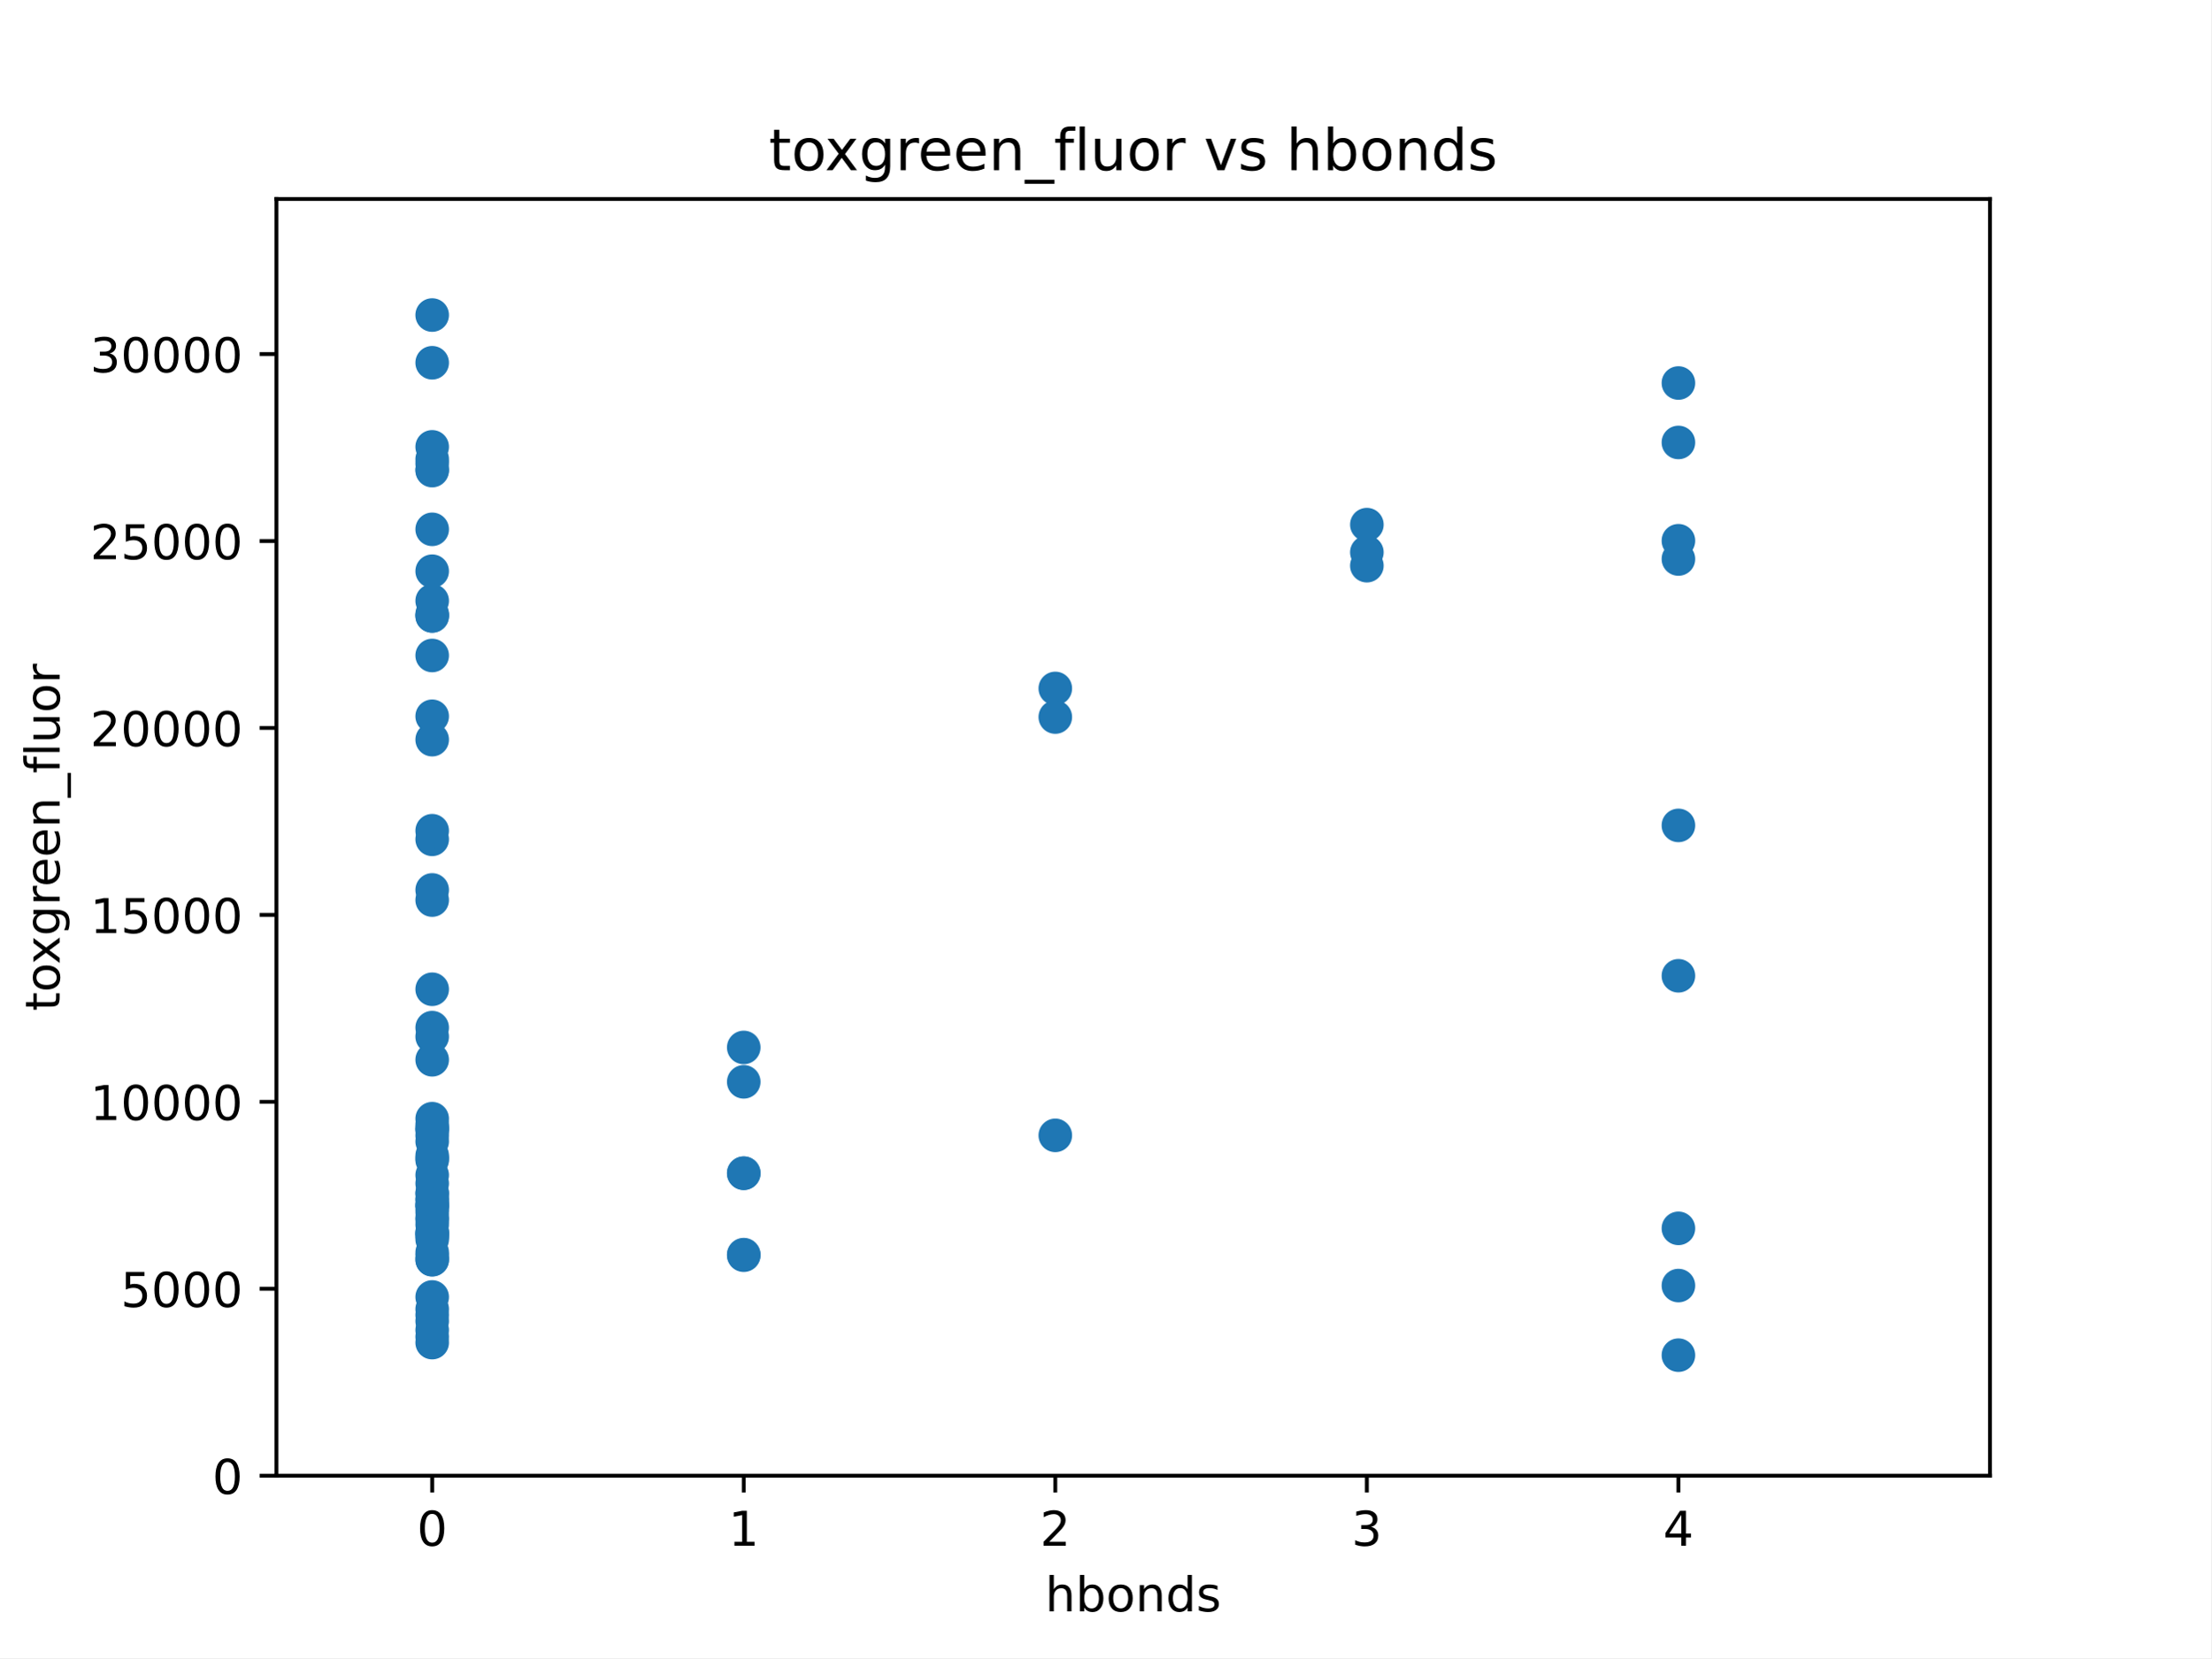
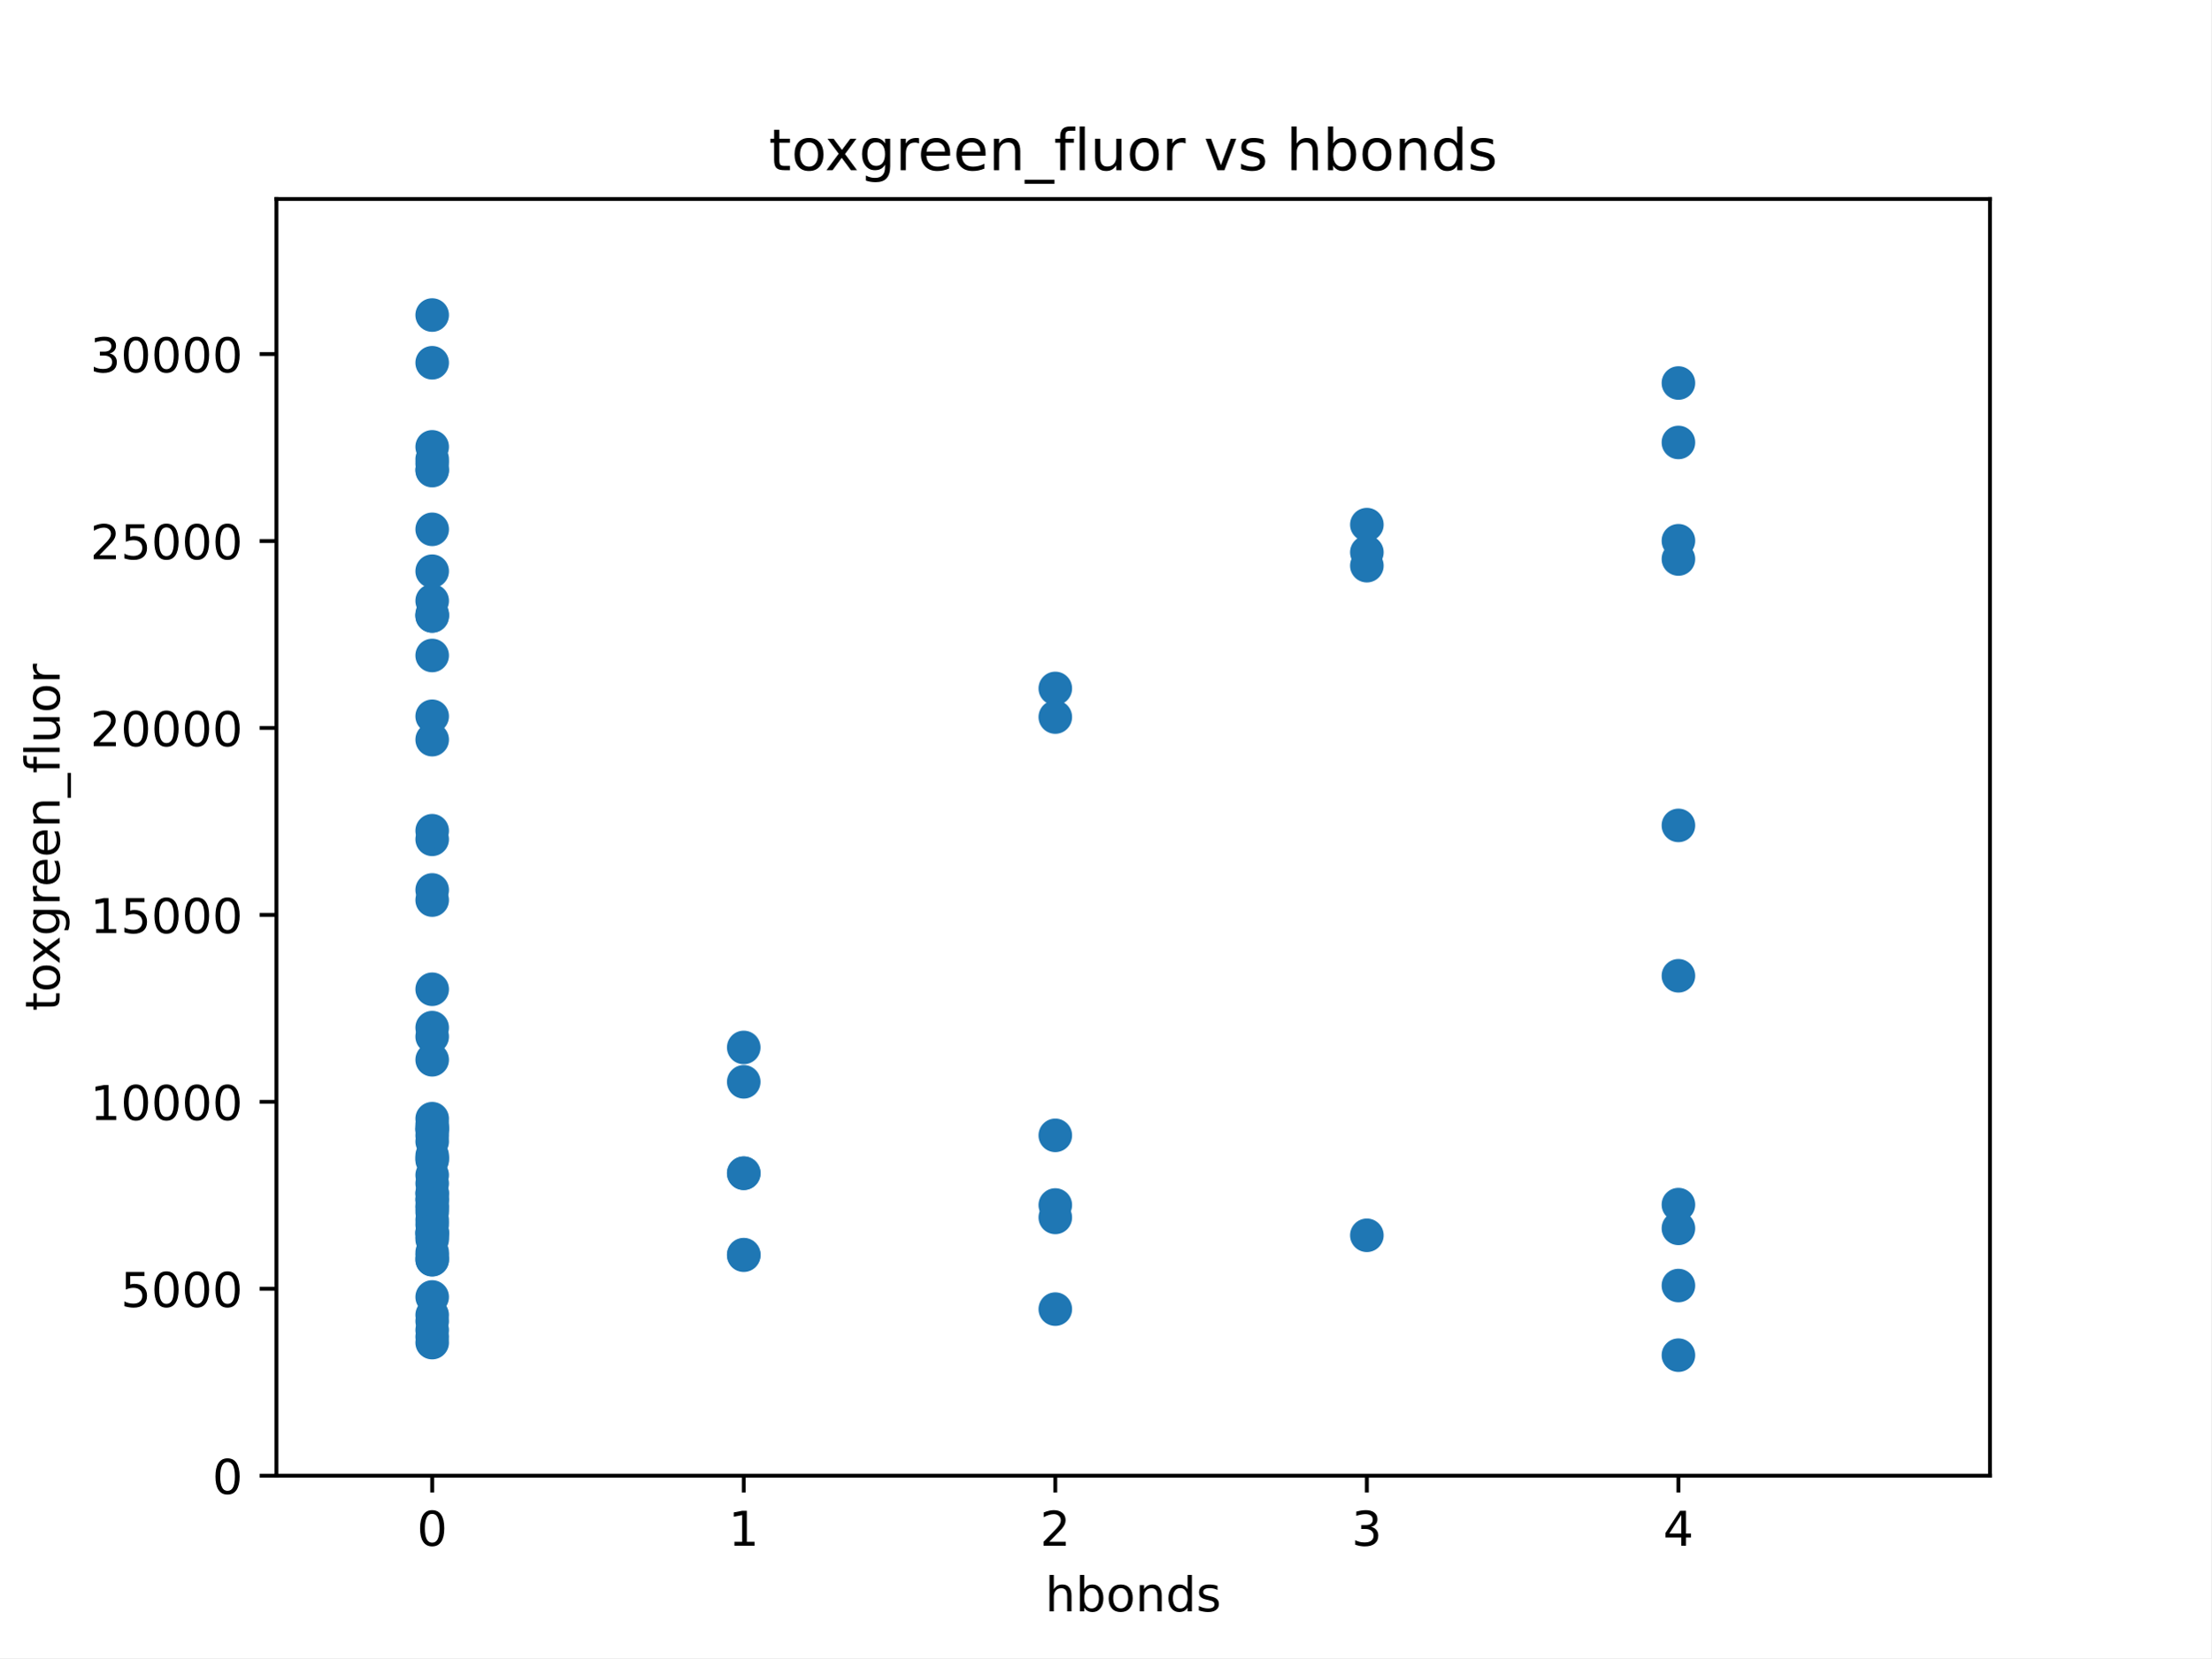
<svg xmlns="http://www.w3.org/2000/svg" xmlns:xlink="http://www.w3.org/1999/xlink" width="460.8pt" height="345.6pt" viewBox="0 0 460.8 345.6" version="1.1">
  <defs>
    <style type="text/css">*{stroke-linejoin: round; stroke-linecap: butt}</style>
  </defs>
  <g id="figure_1">
    <g id="patch_1">
      <path d="M 0 345.6  L 460.8 345.6  L 460.8 0  L 0 0  z " style="fill: #ffffff" />
    </g>
    <g id="axes_1">
      <g id="patch_2">
        <path d="M 57.6 307.584  L 414.72 307.584  L 414.72 41.472  L 57.6 41.472  z " style="fill: #ffffff" />
      </g>
      <g id="PathCollection_1">
        <defs>
-           <path id="me40e29cd20" d="M 0 3  C 0.796 3 1.559 2.684 2.121 2.121  C 2.684 1.559 3 0.796 3 0  C 3 -0.796 2.684 -1.559 2.121 -2.121  C 1.559 -2.684 0.796 -3 0 -3  C -0.796 -3 -1.559 -2.684 -2.121 -2.121  C -2.684 -1.559 -3 -0.796 -3 0  C -3 0.796 -2.684 1.559 -2.121 2.121  C -1.559 2.684 -0.796 3 0 3  z " style="stroke: #1f77b4" />
+           <path id="m68a4aa992a" d="M 0 3  C 0.796 3 1.559 2.684 2.121 2.121  C 2.684 1.559 3 0.796 3 0  C 3 -0.796 2.684 -1.559 2.121 -2.121  C 1.559 -2.684 0.796 -3 0 -3  C -0.796 -3 -1.559 -2.684 -2.121 -2.121  C -2.684 -1.559 -3 -0.796 -3 0  C -3 0.796 -2.684 1.559 -2.121 2.121  C -1.559 2.684 -0.796 3 0 3  z " style="stroke: #1f77b4" />
        </defs>
-         <g clip-path="url(#p87b3d4bf33)">
-           <use xlink:href="#me40e29cd20" x="90.065" y="75.608" style="fill: #1f77b4; stroke: #1f77b4" />
-           <use xlink:href="#me40e29cd20" x="90.065" y="98.082" style="fill: #1f77b4; stroke: #1f77b4" />
-           <use xlink:href="#me40e29cd20" x="90.065" y="93.135" style="fill: #1f77b4; stroke: #1f77b4" />
-           <use xlink:href="#me40e29cd20" x="90.065" y="125.226" style="fill: #1f77b4; stroke: #1f77b4" />
-           <use xlink:href="#me40e29cd20" x="90.065" y="110.325" style="fill: #1f77b4; stroke: #1f77b4" />
-           <use xlink:href="#me40e29cd20" x="90.065" y="97.848" style="fill: #1f77b4; stroke: #1f77b4" />
-           <use xlink:href="#me40e29cd20" x="349.789" y="79.83" style="fill: #1f77b4; stroke: #1f77b4" />
-           <use xlink:href="#me40e29cd20" x="90.065" y="154.165" style="fill: #1f77b4; stroke: #1f77b4" />
-           <use xlink:href="#me40e29cd20" x="90.065" y="128.39" style="fill: #1f77b4; stroke: #1f77b4" />
-           <use xlink:href="#me40e29cd20" x="90.065" y="174.942" style="fill: #1f77b4; stroke: #1f77b4" />
-           <use xlink:href="#me40e29cd20" x="90.065" y="96.624" style="fill: #1f77b4; stroke: #1f77b4" />
-           <use xlink:href="#me40e29cd20" x="284.858" y="109.346" style="fill: #1f77b4; stroke: #1f77b4" />
-           <use xlink:href="#me40e29cd20" x="90.065" y="95.702" style="fill: #1f77b4; stroke: #1f77b4" />
-           <use xlink:href="#me40e29cd20" x="90.065" y="241.806" style="fill: #1f77b4; stroke: #1f77b4" />
-           <use xlink:href="#me40e29cd20" x="90.065" y="248.814" style="fill: #1f77b4; stroke: #1f77b4" />
-           <use xlink:href="#me40e29cd20" x="219.927" y="143.491" style="fill: #1f77b4; stroke: #1f77b4" />
-           <use xlink:href="#me40e29cd20" x="90.065" y="128.359" style="fill: #1f77b4; stroke: #1f77b4" />
-           <use xlink:href="#me40e29cd20" x="90.065" y="240.845" style="fill: #1f77b4; stroke: #1f77b4" />
-           <use xlink:href="#me40e29cd20" x="349.789" y="92.218" style="fill: #1f77b4; stroke: #1f77b4" />
-           <use xlink:href="#me40e29cd20" x="349.789" y="112.706" style="fill: #1f77b4; stroke: #1f77b4" />
-           <use xlink:href="#me40e29cd20" x="349.789" y="116.515" style="fill: #1f77b4; stroke: #1f77b4" />
-           <use xlink:href="#me40e29cd20" x="90.065" y="119.054" style="fill: #1f77b4; stroke: #1f77b4" />
-           <use xlink:href="#me40e29cd20" x="90.065" y="65.664" style="fill: #1f77b4; stroke: #1f77b4" />
-           <use xlink:href="#me40e29cd20" x="90.065" y="274.089" style="fill: #1f77b4; stroke: #1f77b4" />
-           <use xlink:href="#me40e29cd20" x="90.065" y="256.78" style="fill: #1f77b4; stroke: #1f77b4" />
-           <use xlink:href="#me40e29cd20" x="219.927" y="149.452" style="fill: #1f77b4; stroke: #1f77b4" />
-           <use xlink:href="#me40e29cd20" x="90.065" y="251.236" style="fill: #1f77b4; stroke: #1f77b4" />
-           <use xlink:href="#me40e29cd20" x="154.996" y="244.514" style="fill: #1f77b4; stroke: #1f77b4" />
-           <use xlink:href="#me40e29cd20" x="154.996" y="261.509" style="fill: #1f77b4; stroke: #1f77b4" />
-           <use xlink:href="#me40e29cd20" x="284.858" y="115.116" style="fill: #1f77b4; stroke: #1f77b4" />
-           <use xlink:href="#me40e29cd20" x="90.065" y="256.907" style="fill: #1f77b4; stroke: #1f77b4" />
-           <use xlink:href="#me40e29cd20" x="90.065" y="233.174" style="fill: #1f77b4; stroke: #1f77b4" />
-           <use xlink:href="#me40e29cd20" x="154.996" y="225.488" style="fill: #1f77b4; stroke: #1f77b4" />
-           <use xlink:href="#me40e29cd20" x="90.065" y="252.642" style="fill: #1f77b4; stroke: #1f77b4" />
-           <use xlink:href="#me40e29cd20" x="349.789" y="256.026" style="fill: #1f77b4; stroke: #1f77b4" />
-           <use xlink:href="#me40e29cd20" x="90.065" y="275.358" style="fill: #1f77b4; stroke: #1f77b4" />
-           <use xlink:href="#me40e29cd20" x="284.858" y="117.905" style="fill: #1f77b4; stroke: #1f77b4" />
-           <use xlink:href="#me40e29cd20" x="349.789" y="172.039" style="fill: #1f77b4; stroke: #1f77b4" />
-           <use xlink:href="#me40e29cd20" x="90.065" y="272.865" style="fill: #1f77b4; stroke: #1f77b4" />
-           <use xlink:href="#me40e29cd20" x="90.065" y="136.622" style="fill: #1f77b4; stroke: #1f77b4" />
-           <use xlink:href="#me40e29cd20" x="90.065" y="220.89" style="fill: #1f77b4; stroke: #1f77b4" />
-           <use xlink:href="#me40e29cd20" x="90.065" y="248.636" style="fill: #1f77b4; stroke: #1f77b4" />
-           <use xlink:href="#me40e29cd20" x="90.065" y="246.67" style="fill: #1f77b4; stroke: #1f77b4" />
-           <use xlink:href="#me40e29cd20" x="90.065" y="214.193" style="fill: #1f77b4; stroke: #1f77b4" />
-           <use xlink:href="#me40e29cd20" x="90.065" y="235.338" style="fill: #1f77b4; stroke: #1f77b4" />
-           <use xlink:href="#me40e29cd20" x="90.065" y="253.749" style="fill: #1f77b4; stroke: #1f77b4" />
-           <use xlink:href="#me40e29cd20" x="349.789" y="282.463" style="fill: #1f77b4; stroke: #1f77b4" />
-           <use xlink:href="#me40e29cd20" x="90.065" y="257.136" style="fill: #1f77b4; stroke: #1f77b4" />
-           <use xlink:href="#me40e29cd20" x="90.065" y="262.577" style="fill: #1f77b4; stroke: #1f77b4" />
-           <use xlink:href="#me40e29cd20" x="90.065" y="241.42" style="fill: #1f77b4; stroke: #1f77b4" />
-           <use xlink:href="#me40e29cd20" x="90.065" y="262.528" style="fill: #1f77b4; stroke: #1f77b4" />
-           <use xlink:href="#me40e29cd20" x="90.065" y="187.603" style="fill: #1f77b4; stroke: #1f77b4" />
-           <use xlink:href="#me40e29cd20" x="349.789" y="267.954" style="fill: #1f77b4; stroke: #1f77b4" />
-           <use xlink:href="#me40e29cd20" x="219.927" y="236.645" style="fill: #1f77b4; stroke: #1f77b4" />
-           <use xlink:href="#me40e29cd20" x="90.065" y="251.819" style="fill: #1f77b4; stroke: #1f77b4" />
-           <use xlink:href="#me40e29cd20" x="90.065" y="261.776" style="fill: #1f77b4; stroke: #1f77b4" />
-           <use xlink:href="#me40e29cd20" x="90.065" y="234.354" style="fill: #1f77b4; stroke: #1f77b4" />
-           <use xlink:href="#me40e29cd20" x="90.065" y="254.269" style="fill: #1f77b4; stroke: #1f77b4" />
-           <use xlink:href="#me40e29cd20" x="90.065" y="185.491" style="fill: #1f77b4; stroke: #1f77b4" />
-           <use xlink:href="#me40e29cd20" x="90.065" y="261.041" style="fill: #1f77b4; stroke: #1f77b4" />
-           <use xlink:href="#me40e29cd20" x="90.065" y="236.679" style="fill: #1f77b4; stroke: #1f77b4" />
-           <use xlink:href="#me40e29cd20" x="90.065" y="244.929" style="fill: #1f77b4; stroke: #1f77b4" />
-           <use xlink:href="#me40e29cd20" x="90.065" y="216.067" style="fill: #1f77b4; stroke: #1f77b4" />
-           <use xlink:href="#me40e29cd20" x="90.065" y="278.631" style="fill: #1f77b4; stroke: #1f77b4" />
-           <use xlink:href="#me40e29cd20" x="90.065" y="206.191" style="fill: #1f77b4; stroke: #1f77b4" />
-           <use xlink:href="#me40e29cd20" x="90.065" y="258.327" style="fill: #1f77b4; stroke: #1f77b4" />
-           <use xlink:href="#me40e29cd20" x="154.996" y="261.626" style="fill: #1f77b4; stroke: #1f77b4" />
-           <use xlink:href="#me40e29cd20" x="90.065" y="255.244" style="fill: #1f77b4; stroke: #1f77b4" />
-           <use xlink:href="#me40e29cd20" x="154.996" y="244.556" style="fill: #1f77b4; stroke: #1f77b4" />
-           <use xlink:href="#me40e29cd20" x="90.065" y="251.164" style="fill: #1f77b4; stroke: #1f77b4" />
-           <use xlink:href="#me40e29cd20" x="90.065" y="279.843" style="fill: #1f77b4; stroke: #1f77b4" />
-           <use xlink:href="#me40e29cd20" x="90.065" y="235.034" style="fill: #1f77b4; stroke: #1f77b4" />
-           <use xlink:href="#me40e29cd20" x="154.996" y="218.322" style="fill: #1f77b4; stroke: #1f77b4" />
-           <use xlink:href="#me40e29cd20" x="349.789" y="203.383" style="fill: #1f77b4; stroke: #1f77b4" />
-           <use xlink:href="#me40e29cd20" x="90.065" y="235.622" style="fill: #1f77b4; stroke: #1f77b4" />
-           <use xlink:href="#me40e29cd20" x="90.065" y="127.966" style="fill: #1f77b4; stroke: #1f77b4" />
-           <use xlink:href="#me40e29cd20" x="90.065" y="257.689" style="fill: #1f77b4; stroke: #1f77b4" />
-           <use xlink:href="#me40e29cd20" x="90.065" y="173.15" style="fill: #1f77b4; stroke: #1f77b4" />
-           <use xlink:href="#me40e29cd20" x="90.065" y="257.475" style="fill: #1f77b4; stroke: #1f77b4" />
-           <use xlink:href="#me40e29cd20" x="90.065" y="237.917" style="fill: #1f77b4; stroke: #1f77b4" />
-           <use xlink:href="#me40e29cd20" x="90.065" y="249.861" style="fill: #1f77b4; stroke: #1f77b4" />
-           <use xlink:href="#me40e29cd20" x="90.065" y="251.083" style="fill: #1f77b4; stroke: #1f77b4" />
-           <use xlink:href="#me40e29cd20" x="90.065" y="270.331" style="fill: #1f77b4; stroke: #1f77b4" />
-           <use xlink:href="#me40e29cd20" x="90.065" y="250.173" style="fill: #1f77b4; stroke: #1f77b4" />
-           <use xlink:href="#me40e29cd20" x="90.065" y="277.235" style="fill: #1f77b4; stroke: #1f77b4" />
-           <use xlink:href="#me40e29cd20" x="90.065" y="149.294" style="fill: #1f77b4; stroke: #1f77b4" />
+         <g clip-path="url(#p07e02b7cfb)">
+           <use xlink:href="#m68a4aa992a" x="90.065" y="75.608" style="fill: #1f77b4; stroke: #1f77b4" />
+           <use xlink:href="#m68a4aa992a" x="90.065" y="110.325" style="fill: #1f77b4; stroke: #1f77b4" />
+           <use xlink:href="#m68a4aa992a" x="90.065" y="98.082" style="fill: #1f77b4; stroke: #1f77b4" />
+           <use xlink:href="#m68a4aa992a" x="90.065" y="93.135" style="fill: #1f77b4; stroke: #1f77b4" />
+           <use xlink:href="#m68a4aa992a" x="90.065" y="125.226" style="fill: #1f77b4; stroke: #1f77b4" />
+           <use xlink:href="#m68a4aa992a" x="90.065" y="97.848" style="fill: #1f77b4; stroke: #1f77b4" />
+           <use xlink:href="#m68a4aa992a" x="349.789" y="79.83" style="fill: #1f77b4; stroke: #1f77b4" />
+           <use xlink:href="#m68a4aa992a" x="90.065" y="154.165" style="fill: #1f77b4; stroke: #1f77b4" />
+           <use xlink:href="#m68a4aa992a" x="219.927" y="143.491" style="fill: #1f77b4; stroke: #1f77b4" />
+           <use xlink:href="#m68a4aa992a" x="90.065" y="128.39" style="fill: #1f77b4; stroke: #1f77b4" />
+           <use xlink:href="#m68a4aa992a" x="90.065" y="174.942" style="fill: #1f77b4; stroke: #1f77b4" />
+           <use xlink:href="#m68a4aa992a" x="90.065" y="96.624" style="fill: #1f77b4; stroke: #1f77b4" />
+           <use xlink:href="#m68a4aa992a" x="349.789" y="92.218" style="fill: #1f77b4; stroke: #1f77b4" />
+           <use xlink:href="#m68a4aa992a" x="284.858" y="109.346" style="fill: #1f77b4; stroke: #1f77b4" />
+           <use xlink:href="#m68a4aa992a" x="349.789" y="112.706" style="fill: #1f77b4; stroke: #1f77b4" />
+           <use xlink:href="#m68a4aa992a" x="90.065" y="95.702" style="fill: #1f77b4; stroke: #1f77b4" />
+           <use xlink:href="#m68a4aa992a" x="90.065" y="241.806" style="fill: #1f77b4; stroke: #1f77b4" />
+           <use xlink:href="#m68a4aa992a" x="90.065" y="248.814" style="fill: #1f77b4; stroke: #1f77b4" />
+           <use xlink:href="#m68a4aa992a" x="90.065" y="128.359" style="fill: #1f77b4; stroke: #1f77b4" />
+           <use xlink:href="#m68a4aa992a" x="90.065" y="240.845" style="fill: #1f77b4; stroke: #1f77b4" />
+           <use xlink:href="#m68a4aa992a" x="90.065" y="119.054" style="fill: #1f77b4; stroke: #1f77b4" />
+           <use xlink:href="#m68a4aa992a" x="90.065" y="65.664" style="fill: #1f77b4; stroke: #1f77b4" />
+           <use xlink:href="#m68a4aa992a" x="90.065" y="274.089" style="fill: #1f77b4; stroke: #1f77b4" />
+           <use xlink:href="#m68a4aa992a" x="90.065" y="256.78" style="fill: #1f77b4; stroke: #1f77b4" />
+           <use xlink:href="#m68a4aa992a" x="219.927" y="149.452" style="fill: #1f77b4; stroke: #1f77b4" />
+           <use xlink:href="#m68a4aa992a" x="90.065" y="251.236" style="fill: #1f77b4; stroke: #1f77b4" />
+           <use xlink:href="#m68a4aa992a" x="154.996" y="261.509" style="fill: #1f77b4; stroke: #1f77b4" />
+           <use xlink:href="#m68a4aa992a" x="219.927" y="253.749" style="fill: #1f77b4; stroke: #1f77b4" />
+           <use xlink:href="#m68a4aa992a" x="349.789" y="116.515" style="fill: #1f77b4; stroke: #1f77b4" />
+           <use xlink:href="#m68a4aa992a" x="154.996" y="244.514" style="fill: #1f77b4; stroke: #1f77b4" />
+           <use xlink:href="#m68a4aa992a" x="219.927" y="272.865" style="fill: #1f77b4; stroke: #1f77b4" />
+           <use xlink:href="#m68a4aa992a" x="90.065" y="256.907" style="fill: #1f77b4; stroke: #1f77b4" />
+           <use xlink:href="#m68a4aa992a" x="90.065" y="233.174" style="fill: #1f77b4; stroke: #1f77b4" />
+           <use xlink:href="#m68a4aa992a" x="154.996" y="225.488" style="fill: #1f77b4; stroke: #1f77b4" />
+           <use xlink:href="#m68a4aa992a" x="90.065" y="252.642" style="fill: #1f77b4; stroke: #1f77b4" />
+           <use xlink:href="#m68a4aa992a" x="349.789" y="267.954" style="fill: #1f77b4; stroke: #1f77b4" />
+           <use xlink:href="#m68a4aa992a" x="349.789" y="256.026" style="fill: #1f77b4; stroke: #1f77b4" />
+           <use xlink:href="#m68a4aa992a" x="90.065" y="275.358" style="fill: #1f77b4; stroke: #1f77b4" />
+           <use xlink:href="#m68a4aa992a" x="90.065" y="136.622" style="fill: #1f77b4; stroke: #1f77b4" />
+           <use xlink:href="#m68a4aa992a" x="349.789" y="172.039" style="fill: #1f77b4; stroke: #1f77b4" />
+           <use xlink:href="#m68a4aa992a" x="90.065" y="246.67" style="fill: #1f77b4; stroke: #1f77b4" />
+           <use xlink:href="#m68a4aa992a" x="284.858" y="115.116" style="fill: #1f77b4; stroke: #1f77b4" />
+           <use xlink:href="#m68a4aa992a" x="90.065" y="235.338" style="fill: #1f77b4; stroke: #1f77b4" />
+           <use xlink:href="#m68a4aa992a" x="90.065" y="257.136" style="fill: #1f77b4; stroke: #1f77b4" />
+           <use xlink:href="#m68a4aa992a" x="349.789" y="203.383" style="fill: #1f77b4; stroke: #1f77b4" />
+           <use xlink:href="#m68a4aa992a" x="90.065" y="262.577" style="fill: #1f77b4; stroke: #1f77b4" />
+           <use xlink:href="#m68a4aa992a" x="349.789" y="282.463" style="fill: #1f77b4; stroke: #1f77b4" />
+           <use xlink:href="#m68a4aa992a" x="90.065" y="241.42" style="fill: #1f77b4; stroke: #1f77b4" />
+           <use xlink:href="#m68a4aa992a" x="90.065" y="262.528" style="fill: #1f77b4; stroke: #1f77b4" />
+           <use xlink:href="#m68a4aa992a" x="284.858" y="117.905" style="fill: #1f77b4; stroke: #1f77b4" />
+           <use xlink:href="#m68a4aa992a" x="90.065" y="220.89" style="fill: #1f77b4; stroke: #1f77b4" />
+           <use xlink:href="#m68a4aa992a" x="90.065" y="187.603" style="fill: #1f77b4; stroke: #1f77b4" />
+           <use xlink:href="#m68a4aa992a" x="90.065" y="261.776" style="fill: #1f77b4; stroke: #1f77b4" />
+           <use xlink:href="#m68a4aa992a" x="219.927" y="236.645" style="fill: #1f77b4; stroke: #1f77b4" />
+           <use xlink:href="#m68a4aa992a" x="90.065" y="248.636" style="fill: #1f77b4; stroke: #1f77b4" />
+           <use xlink:href="#m68a4aa992a" x="90.065" y="234.354" style="fill: #1f77b4; stroke: #1f77b4" />
+           <use xlink:href="#m68a4aa992a" x="90.065" y="254.269" style="fill: #1f77b4; stroke: #1f77b4" />
+           <use xlink:href="#m68a4aa992a" x="90.065" y="185.491" style="fill: #1f77b4; stroke: #1f77b4" />
+           <use xlink:href="#m68a4aa992a" x="90.065" y="261.041" style="fill: #1f77b4; stroke: #1f77b4" />
+           <use xlink:href="#m68a4aa992a" x="90.065" y="251.819" style="fill: #1f77b4; stroke: #1f77b4" />
+           <use xlink:href="#m68a4aa992a" x="90.065" y="236.679" style="fill: #1f77b4; stroke: #1f77b4" />
+           <use xlink:href="#m68a4aa992a" x="90.065" y="214.193" style="fill: #1f77b4; stroke: #1f77b4" />
+           <use xlink:href="#m68a4aa992a" x="90.065" y="244.929" style="fill: #1f77b4; stroke: #1f77b4" />
+           <use xlink:href="#m68a4aa992a" x="90.065" y="216.067" style="fill: #1f77b4; stroke: #1f77b4" />
+           <use xlink:href="#m68a4aa992a" x="90.065" y="278.631" style="fill: #1f77b4; stroke: #1f77b4" />
+           <use xlink:href="#m68a4aa992a" x="90.065" y="206.191" style="fill: #1f77b4; stroke: #1f77b4" />
+           <use xlink:href="#m68a4aa992a" x="154.996" y="261.626" style="fill: #1f77b4; stroke: #1f77b4" />
+           <use xlink:href="#m68a4aa992a" x="90.065" y="255.244" style="fill: #1f77b4; stroke: #1f77b4" />
+           <use xlink:href="#m68a4aa992a" x="154.996" y="244.556" style="fill: #1f77b4; stroke: #1f77b4" />
+           <use xlink:href="#m68a4aa992a" x="219.927" y="251.164" style="fill: #1f77b4; stroke: #1f77b4" />
+           <use xlink:href="#m68a4aa992a" x="90.065" y="235.034" style="fill: #1f77b4; stroke: #1f77b4" />
+           <use xlink:href="#m68a4aa992a" x="90.065" y="279.843" style="fill: #1f77b4; stroke: #1f77b4" />
+           <use xlink:href="#m68a4aa992a" x="90.065" y="258.327" style="fill: #1f77b4; stroke: #1f77b4" />
+           <use xlink:href="#m68a4aa992a" x="154.996" y="218.322" style="fill: #1f77b4; stroke: #1f77b4" />
+           <use xlink:href="#m68a4aa992a" x="90.065" y="127.966" style="fill: #1f77b4; stroke: #1f77b4" />
+           <use xlink:href="#m68a4aa992a" x="90.065" y="257.689" style="fill: #1f77b4; stroke: #1f77b4" />
+           <use xlink:href="#m68a4aa992a" x="90.065" y="235.622" style="fill: #1f77b4; stroke: #1f77b4" />
+           <use xlink:href="#m68a4aa992a" x="90.065" y="173.15" style="fill: #1f77b4; stroke: #1f77b4" />
+           <use xlink:href="#m68a4aa992a" x="284.858" y="257.475" style="fill: #1f77b4; stroke: #1f77b4" />
+           <use xlink:href="#m68a4aa992a" x="90.065" y="237.917" style="fill: #1f77b4; stroke: #1f77b4" />
+           <use xlink:href="#m68a4aa992a" x="90.065" y="249.861" style="fill: #1f77b4; stroke: #1f77b4" />
+           <use xlink:href="#m68a4aa992a" x="90.065" y="270.331" style="fill: #1f77b4; stroke: #1f77b4" />
+           <use xlink:href="#m68a4aa992a" x="349.789" y="251.083" style="fill: #1f77b4; stroke: #1f77b4" />
+           <use xlink:href="#m68a4aa992a" x="90.065" y="250.173" style="fill: #1f77b4; stroke: #1f77b4" />
+           <use xlink:href="#m68a4aa992a" x="90.065" y="277.235" style="fill: #1f77b4; stroke: #1f77b4" />
+           <use xlink:href="#m68a4aa992a" x="90.065" y="149.294" style="fill: #1f77b4; stroke: #1f77b4" />
        </g>
      </g>
      <g id="matplotlib.axis_1">
        <g id="xtick_1">
          <g id="line2d_1">
            <defs>
-               <path id="m486a2a1fe2" d="M 0 0  L 0 3.5  " style="stroke: #000000; stroke-width: 0.8" />
+               <path id="m88a4d02260" d="M 0 0  L 0 3.5  " style="stroke: #000000; stroke-width: 0.8" />
            </defs>
            <g>
-               <use xlink:href="#m486a2a1fe2" x="90.065" y="307.584" style="stroke: #000000; stroke-width: 0.8" />
+               <use xlink:href="#m88a4d02260" x="90.065" y="307.584" style="stroke: #000000; stroke-width: 0.8" />
            </g>
          </g>
          <g id="text_1">
            <g transform="translate(86.8842 322.1824) scale(0.1 -0.1)">
              <defs>
                <path id="DejaVuSans-30" d="M 2034 4250  Q 1547 4250 1301 3770  Q 1056 3291 1056 2328  Q 1056 1369 1301 889  Q 1547 409 2034 409  Q 2525 409 2770 889  Q 3016 1369 3016 2328  Q 3016 3291 2770 3770  Q 2525 4250 2034 4250  z M 2034 4750  Q 2819 4750 3233 4129  Q 3647 3509 3647 2328  Q 3647 1150 3233 529  Q 2819 -91 2034 -91  Q 1250 -91 836 529  Q 422 1150 422 2328  Q 422 3509 836 4129  Q 1250 4750 2034 4750  z " transform="scale(0.015625)" />
              </defs>
              <use xlink:href="#DejaVuSans-30" />
            </g>
          </g>
        </g>
        <g id="xtick_2">
          <g id="line2d_2">
            <g>
-               <use xlink:href="#m486a2a1fe2" x="154.996" y="307.584" style="stroke: #000000; stroke-width: 0.8" />
+               <use xlink:href="#m88a4d02260" x="154.996" y="307.584" style="stroke: #000000; stroke-width: 0.8" />
            </g>
          </g>
          <g id="text_2">
            <g transform="translate(151.8151 322.1824) scale(0.1 -0.1)">
              <defs>
                <path id="DejaVuSans-31" d="M 794 531  L 1825 531  L 1825 4091  L 703 3866  L 703 4441  L 1819 4666  L 2450 4666  L 2450 531  L 3481 531  L 3481 0  L 794 0  L 794 531  z " transform="scale(0.015625)" />
              </defs>
              <use xlink:href="#DejaVuSans-31" />
            </g>
          </g>
        </g>
        <g id="xtick_3">
          <g id="line2d_3">
            <g>
-               <use xlink:href="#m486a2a1fe2" x="219.927" y="307.584" style="stroke: #000000; stroke-width: 0.8" />
+               <use xlink:href="#m88a4d02260" x="219.927" y="307.584" style="stroke: #000000; stroke-width: 0.8" />
            </g>
          </g>
          <g id="text_3">
            <g transform="translate(216.746 322.1824) scale(0.1 -0.1)">
              <defs>
                <path id="DejaVuSans-32" d="M 1228 531  L 3431 531  L 3431 0  L 469 0  L 469 531  Q 828 903 1448 1529  Q 2069 2156 2228 2338  Q 2531 2678 2651 2914  Q 2772 3150 2772 3378  Q 2772 3750 2511 3984  Q 2250 4219 1831 4219  Q 1534 4219 1204 4116  Q 875 4013 500 3803  L 500 4441  Q 881 4594 1212 4672  Q 1544 4750 1819 4750  Q 2544 4750 2975 4387  Q 3406 4025 3406 3419  Q 3406 3131 3298 2873  Q 3191 2616 2906 2266  Q 2828 2175 2409 1742  Q 1991 1309 1228 531  z " transform="scale(0.015625)" />
              </defs>
              <use xlink:href="#DejaVuSans-32" />
            </g>
          </g>
        </g>
        <g id="xtick_4">
          <g id="line2d_4">
            <g>
-               <use xlink:href="#m486a2a1fe2" x="284.858" y="307.584" style="stroke: #000000; stroke-width: 0.8" />
+               <use xlink:href="#m88a4d02260" x="284.858" y="307.584" style="stroke: #000000; stroke-width: 0.8" />
            </g>
          </g>
          <g id="text_4">
            <g transform="translate(281.6769 322.1824) scale(0.1 -0.1)">
              <defs>
                <path id="DejaVuSans-33" d="M 2597 2516  Q 3050 2419 3304 2112  Q 3559 1806 3559 1356  Q 3559 666 3084 287  Q 2609 -91 1734 -91  Q 1441 -91 1130 -33  Q 819 25 488 141  L 488 750  Q 750 597 1062 519  Q 1375 441 1716 441  Q 2309 441 2620 675  Q 2931 909 2931 1356  Q 2931 1769 2642 2001  Q 2353 2234 1838 2234  L 1294 2234  L 1294 2753  L 1863 2753  Q 2328 2753 2575 2939  Q 2822 3125 2822 3475  Q 2822 3834 2567 4026  Q 2313 4219 1838 4219  Q 1578 4219 1281 4162  Q 984 4106 628 3988  L 628 4550  Q 988 4650 1302 4700  Q 1616 4750 1894 4750  Q 2613 4750 3031 4423  Q 3450 4097 3450 3541  Q 3450 3153 3228 2886  Q 3006 2619 2597 2516  z " transform="scale(0.015625)" />
              </defs>
              <use xlink:href="#DejaVuSans-33" />
            </g>
          </g>
        </g>
        <g id="xtick_5">
          <g id="line2d_5">
            <g>
-               <use xlink:href="#m486a2a1fe2" x="349.789" y="307.584" style="stroke: #000000; stroke-width: 0.8" />
+               <use xlink:href="#m88a4d02260" x="349.789" y="307.584" style="stroke: #000000; stroke-width: 0.8" />
            </g>
          </g>
          <g id="text_5">
            <g transform="translate(346.6078 322.1824) scale(0.1 -0.1)">
              <defs>
                <path id="DejaVuSans-34" d="M 2419 4116  L 825 1625  L 2419 1625  L 2419 4116  z M 2253 4666  L 3047 4666  L 3047 1625  L 3713 1625  L 3713 1100  L 3047 1100  L 3047 0  L 2419 0  L 2419 1100  L 313 1100  L 313 1709  L 2253 4666  z " transform="scale(0.015625)" />
              </defs>
              <use xlink:href="#DejaVuSans-34" />
            </g>
          </g>
        </g>
        <g id="text_6">
          <g transform="translate(217.81 335.8606) scale(0.1 -0.1)">
            <defs>
              <path id="DejaVuSans-68" d="M 3513 2113  L 3513 0  L 2938 0  L 2938 2094  Q 2938 2591 2744 2837  Q 2550 3084 2163 3084  Q 1697 3084 1428 2787  Q 1159 2491 1159 1978  L 1159 0  L 581 0  L 581 4863  L 1159 4863  L 1159 2956  Q 1366 3272 1645 3428  Q 1925 3584 2291 3584  Q 2894 3584 3203 3211  Q 3513 2838 3513 2113  z " transform="scale(0.015625)" />
              <path id="DejaVuSans-62" d="M 3116 1747  Q 3116 2381 2855 2742  Q 2594 3103 2138 3103  Q 1681 3103 1420 2742  Q 1159 2381 1159 1747  Q 1159 1113 1420 752  Q 1681 391 2138 391  Q 2594 391 2855 752  Q 3116 1113 3116 1747  z M 1159 2969  Q 1341 3281 1617 3432  Q 1894 3584 2278 3584  Q 2916 3584 3314 3078  Q 3713 2572 3713 1747  Q 3713 922 3314 415  Q 2916 -91 2278 -91  Q 1894 -91 1617 61  Q 1341 213 1159 525  L 1159 0  L 581 0  L 581 4863  L 1159 4863  L 1159 2969  z " transform="scale(0.015625)" />
              <path id="DejaVuSans-6f" d="M 1959 3097  Q 1497 3097 1228 2736  Q 959 2375 959 1747  Q 959 1119 1226 758  Q 1494 397 1959 397  Q 2419 397 2687 759  Q 2956 1122 2956 1747  Q 2956 2369 2687 2733  Q 2419 3097 1959 3097  z M 1959 3584  Q 2709 3584 3137 3096  Q 3566 2609 3566 1747  Q 3566 888 3137 398  Q 2709 -91 1959 -91  Q 1206 -91 779 398  Q 353 888 353 1747  Q 353 2609 779 3096  Q 1206 3584 1959 3584  z " transform="scale(0.015625)" />
              <path id="DejaVuSans-6e" d="M 3513 2113  L 3513 0  L 2938 0  L 2938 2094  Q 2938 2591 2744 2837  Q 2550 3084 2163 3084  Q 1697 3084 1428 2787  Q 1159 2491 1159 1978  L 1159 0  L 581 0  L 581 3500  L 1159 3500  L 1159 2956  Q 1366 3272 1645 3428  Q 1925 3584 2291 3584  Q 2894 3584 3203 3211  Q 3513 2838 3513 2113  z " transform="scale(0.015625)" />
              <path id="DejaVuSans-64" d="M 2906 2969  L 2906 4863  L 3481 4863  L 3481 0  L 2906 0  L 2906 525  Q 2725 213 2448 61  Q 2172 -91 1784 -91  Q 1150 -91 751 415  Q 353 922 353 1747  Q 353 2572 751 3078  Q 1150 3584 1784 3584  Q 2172 3584 2448 3432  Q 2725 3281 2906 2969  z M 947 1747  Q 947 1113 1208 752  Q 1469 391 1925 391  Q 2381 391 2643 752  Q 2906 1113 2906 1747  Q 2906 2381 2643 2742  Q 2381 3103 1925 3103  Q 1469 3103 1208 2742  Q 947 2381 947 1747  z " transform="scale(0.015625)" />
              <path id="DejaVuSans-73" d="M 2834 3397  L 2834 2853  Q 2591 2978 2328 3040  Q 2066 3103 1784 3103  Q 1356 3103 1142 2972  Q 928 2841 928 2578  Q 928 2378 1081 2264  Q 1234 2150 1697 2047  L 1894 2003  Q 2506 1872 2764 1633  Q 3022 1394 3022 966  Q 3022 478 2636 193  Q 2250 -91 1575 -91  Q 1294 -91 989 -36  Q 684 19 347 128  L 347 722  Q 666 556 975 473  Q 1284 391 1588 391  Q 1994 391 2212 530  Q 2431 669 2431 922  Q 2431 1156 2273 1281  Q 2116 1406 1581 1522  L 1381 1569  Q 847 1681 609 1914  Q 372 2147 372 2553  Q 372 3047 722 3315  Q 1072 3584 1716 3584  Q 2034 3584 2315 3537  Q 2597 3491 2834 3397  z " transform="scale(0.015625)" />
            </defs>
            <use xlink:href="#DejaVuSans-68" />
            <use xlink:href="#DejaVuSans-62" x="63.379" />
            <use xlink:href="#DejaVuSans-6f" x="126.855" />
            <use xlink:href="#DejaVuSans-6e" x="188.037" />
            <use xlink:href="#DejaVuSans-64" x="251.416" />
            <use xlink:href="#DejaVuSans-73" x="314.893" />
          </g>
        </g>
      </g>
      <g id="matplotlib.axis_2">
        <g id="ytick_1">
          <g id="line2d_6">
            <defs>
-               <path id="m52365ebca4" d="M 0 0  L -3.5 0  " style="stroke: #000000; stroke-width: 0.8" />
+               <path id="m7f6ec82d5d" d="M 0 0  L -3.5 0  " style="stroke: #000000; stroke-width: 0.8" />
            </defs>
            <g>
-               <use xlink:href="#m52365ebca4" x="57.6" y="307.584" style="stroke: #000000; stroke-width: 0.8" />
+               <use xlink:href="#m7f6ec82d5d" x="57.6" y="307.584" style="stroke: #000000; stroke-width: 0.8" />
            </g>
          </g>
          <g id="text_7">
            <g transform="translate(44.2375 311.3832) scale(0.1 -0.1)">
              <use xlink:href="#DejaVuSans-30" />
            </g>
          </g>
        </g>
        <g id="ytick_2">
          <g id="line2d_7">
            <g>
-               <use xlink:href="#m52365ebca4" x="57.6" y="268.619" style="stroke: #000000; stroke-width: 0.8" />
+               <use xlink:href="#m7f6ec82d5d" x="57.6" y="268.619" style="stroke: #000000; stroke-width: 0.8" />
            </g>
          </g>
          <g id="text_8">
            <g transform="translate(25.15 272.4178) scale(0.1 -0.1)">
              <defs>
                <path id="DejaVuSans-35" d="M 691 4666  L 3169 4666  L 3169 4134  L 1269 4134  L 1269 2991  Q 1406 3038 1543 3061  Q 1681 3084 1819 3084  Q 2600 3084 3056 2656  Q 3513 2228 3513 1497  Q 3513 744 3044 326  Q 2575 -91 1722 -91  Q 1428 -91 1123 -41  Q 819 9 494 109  L 494 744  Q 775 591 1075 516  Q 1375 441 1709 441  Q 2250 441 2565 725  Q 2881 1009 2881 1497  Q 2881 1984 2565 2268  Q 2250 2553 1709 2553  Q 1456 2553 1204 2497  Q 953 2441 691 2322  L 691 4666  z " transform="scale(0.015625)" />
              </defs>
              <use xlink:href="#DejaVuSans-35" />
              <use xlink:href="#DejaVuSans-30" x="63.623" />
              <use xlink:href="#DejaVuSans-30" x="127.246" />
              <use xlink:href="#DejaVuSans-30" x="190.869" />
            </g>
          </g>
        </g>
        <g id="ytick_3">
          <g id="line2d_8">
            <g>
-               <use xlink:href="#m52365ebca4" x="57.6" y="229.653" style="stroke: #000000; stroke-width: 0.8" />
+               <use xlink:href="#m7f6ec82d5d" x="57.6" y="229.653" style="stroke: #000000; stroke-width: 0.8" />
            </g>
          </g>
          <g id="text_9">
            <g transform="translate(18.7875 233.4524) scale(0.1 -0.1)">
              <use xlink:href="#DejaVuSans-31" />
              <use xlink:href="#DejaVuSans-30" x="63.623" />
              <use xlink:href="#DejaVuSans-30" x="127.246" />
              <use xlink:href="#DejaVuSans-30" x="190.869" />
              <use xlink:href="#DejaVuSans-30" x="254.492" />
            </g>
          </g>
        </g>
        <g id="ytick_4">
          <g id="line2d_9">
            <g>
-               <use xlink:href="#m52365ebca4" x="57.6" y="190.688" style="stroke: #000000; stroke-width: 0.8" />
+               <use xlink:href="#m7f6ec82d5d" x="57.6" y="190.688" style="stroke: #000000; stroke-width: 0.8" />
            </g>
          </g>
          <g id="text_10">
            <g transform="translate(18.7875 194.487) scale(0.1 -0.1)">
              <use xlink:href="#DejaVuSans-31" />
              <use xlink:href="#DejaVuSans-35" x="63.623" />
              <use xlink:href="#DejaVuSans-30" x="127.246" />
              <use xlink:href="#DejaVuSans-30" x="190.869" />
              <use xlink:href="#DejaVuSans-30" x="254.492" />
            </g>
          </g>
        </g>
        <g id="ytick_5">
          <g id="line2d_10">
            <g>
-               <use xlink:href="#m52365ebca4" x="57.6" y="151.722" style="stroke: #000000; stroke-width: 0.8" />
+               <use xlink:href="#m7f6ec82d5d" x="57.6" y="151.722" style="stroke: #000000; stroke-width: 0.8" />
            </g>
          </g>
          <g id="text_11">
            <g transform="translate(18.7875 155.5216) scale(0.1 -0.1)">
              <use xlink:href="#DejaVuSans-32" />
              <use xlink:href="#DejaVuSans-30" x="63.623" />
              <use xlink:href="#DejaVuSans-30" x="127.246" />
              <use xlink:href="#DejaVuSans-30" x="190.869" />
              <use xlink:href="#DejaVuSans-30" x="254.492" />
            </g>
          </g>
        </g>
        <g id="ytick_6">
          <g id="line2d_11">
            <g>
-               <use xlink:href="#m52365ebca4" x="57.6" y="112.757" style="stroke: #000000; stroke-width: 0.8" />
+               <use xlink:href="#m7f6ec82d5d" x="57.6" y="112.757" style="stroke: #000000; stroke-width: 0.8" />
            </g>
          </g>
          <g id="text_12">
            <g transform="translate(18.7875 116.5562) scale(0.1 -0.1)">
              <use xlink:href="#DejaVuSans-32" />
              <use xlink:href="#DejaVuSans-35" x="63.623" />
              <use xlink:href="#DejaVuSans-30" x="127.246" />
              <use xlink:href="#DejaVuSans-30" x="190.869" />
              <use xlink:href="#DejaVuSans-30" x="254.492" />
            </g>
          </g>
        </g>
        <g id="ytick_7">
          <g id="line2d_12">
            <g>
-               <use xlink:href="#m52365ebca4" x="57.6" y="73.792" style="stroke: #000000; stroke-width: 0.8" />
+               <use xlink:href="#m7f6ec82d5d" x="57.6" y="73.792" style="stroke: #000000; stroke-width: 0.8" />
            </g>
          </g>
          <g id="text_13">
            <g transform="translate(18.7875 77.59077) scale(0.1 -0.1)">
              <use xlink:href="#DejaVuSans-33" />
              <use xlink:href="#DejaVuSans-30" x="63.623" />
              <use xlink:href="#DejaVuSans-30" x="127.246" />
              <use xlink:href="#DejaVuSans-30" x="190.869" />
              <use xlink:href="#DejaVuSans-30" x="254.492" />
            </g>
          </g>
        </g>
        <g id="text_14">
          <g transform="translate(12.42969 210.7225) rotate(-90) scale(0.1 -0.1)">
            <defs>
              <path id="DejaVuSans-74" d="M 1172 4494  L 1172 3500  L 2356 3500  L 2356 3053  L 1172 3053  L 1172 1153  Q 1172 725 1289 603  Q 1406 481 1766 481  L 2356 481  L 2356 0  L 1766 0  Q 1100 0 847 248  Q 594 497 594 1153  L 594 3053  L 172 3053  L 172 3500  L 594 3500  L 594 4494  L 1172 4494  z " transform="scale(0.015625)" />
              <path id="DejaVuSans-78" d="M 3513 3500  L 2247 1797  L 3578 0  L 2900 0  L 1881 1375  L 863 0  L 184 0  L 1544 1831  L 300 3500  L 978 3500  L 1906 2253  L 2834 3500  L 3513 3500  z " transform="scale(0.015625)" />
              <path id="DejaVuSans-67" d="M 2906 1791  Q 2906 2416 2648 2759  Q 2391 3103 1925 3103  Q 1463 3103 1205 2759  Q 947 2416 947 1791  Q 947 1169 1205 825  Q 1463 481 1925 481  Q 2391 481 2648 825  Q 2906 1169 2906 1791  z M 3481 434  Q 3481 -459 3084 -895  Q 2688 -1331 1869 -1331  Q 1566 -1331 1297 -1286  Q 1028 -1241 775 -1147  L 775 -588  Q 1028 -725 1275 -790  Q 1522 -856 1778 -856  Q 2344 -856 2625 -561  Q 2906 -266 2906 331  L 2906 616  Q 2728 306 2450 153  Q 2172 0 1784 0  Q 1141 0 747 490  Q 353 981 353 1791  Q 353 2603 747 3093  Q 1141 3584 1784 3584  Q 2172 3584 2450 3431  Q 2728 3278 2906 2969  L 2906 3500  L 3481 3500  L 3481 434  z " transform="scale(0.015625)" />
              <path id="DejaVuSans-72" d="M 2631 2963  Q 2534 3019 2420 3045  Q 2306 3072 2169 3072  Q 1681 3072 1420 2755  Q 1159 2438 1159 1844  L 1159 0  L 581 0  L 581 3500  L 1159 3500  L 1159 2956  Q 1341 3275 1631 3429  Q 1922 3584 2338 3584  Q 2397 3584 2469 3576  Q 2541 3569 2628 3553  L 2631 2963  z " transform="scale(0.015625)" />
              <path id="DejaVuSans-65" d="M 3597 1894  L 3597 1613  L 953 1613  Q 991 1019 1311 708  Q 1631 397 2203 397  Q 2534 397 2845 478  Q 3156 559 3463 722  L 3463 178  Q 3153 47 2828 -22  Q 2503 -91 2169 -91  Q 1331 -91 842 396  Q 353 884 353 1716  Q 353 2575 817 3079  Q 1281 3584 2069 3584  Q 2775 3584 3186 3129  Q 3597 2675 3597 1894  z M 3022 2063  Q 3016 2534 2758 2815  Q 2500 3097 2075 3097  Q 1594 3097 1305 2825  Q 1016 2553 972 2059  L 3022 2063  z " transform="scale(0.015625)" />
              <path id="DejaVuSans-5f" d="M 3263 -1063  L 3263 -1509  L -63 -1509  L -63 -1063  L 3263 -1063  z " transform="scale(0.015625)" />
              <path id="DejaVuSans-66" d="M 2375 4863  L 2375 4384  L 1825 4384  Q 1516 4384 1395 4259  Q 1275 4134 1275 3809  L 1275 3500  L 2222 3500  L 2222 3053  L 1275 3053  L 1275 0  L 697 0  L 697 3053  L 147 3053  L 147 3500  L 697 3500  L 697 3744  Q 697 4328 969 4595  Q 1241 4863 1831 4863  L 2375 4863  z " transform="scale(0.015625)" />
              <path id="DejaVuSans-6c" d="M 603 4863  L 1178 4863  L 1178 0  L 603 0  L 603 4863  z " transform="scale(0.015625)" />
              <path id="DejaVuSans-75" d="M 544 1381  L 544 3500  L 1119 3500  L 1119 1403  Q 1119 906 1312 657  Q 1506 409 1894 409  Q 2359 409 2629 706  Q 2900 1003 2900 1516  L 2900 3500  L 3475 3500  L 3475 0  L 2900 0  L 2900 538  Q 2691 219 2414 64  Q 2138 -91 1772 -91  Q 1169 -91 856 284  Q 544 659 544 1381  z M 1991 3584  L 1991 3584  z " transform="scale(0.015625)" />
            </defs>
            <use xlink:href="#DejaVuSans-74" />
            <use xlink:href="#DejaVuSans-6f" x="39.209" />
            <use xlink:href="#DejaVuSans-78" x="97.266" />
            <use xlink:href="#DejaVuSans-67" x="156.445" />
            <use xlink:href="#DejaVuSans-72" x="219.922" />
            <use xlink:href="#DejaVuSans-65" x="258.785" />
            <use xlink:href="#DejaVuSans-65" x="320.309" />
            <use xlink:href="#DejaVuSans-6e" x="381.832" />
            <use xlink:href="#DejaVuSans-5f" x="445.211" />
            <use xlink:href="#DejaVuSans-66" x="495.211" />
            <use xlink:href="#DejaVuSans-6c" x="530.416" />
            <use xlink:href="#DejaVuSans-75" x="558.199" />
            <use xlink:href="#DejaVuSans-6f" x="621.578" />
            <use xlink:href="#DejaVuSans-72" x="682.76" />
          </g>
        </g>
      </g>
      <g id="patch_3">
        <path d="M 57.6 307.584  L 57.6 41.472  " style="fill: none; stroke: #000000; stroke-width: 0.8; stroke-linejoin: miter; stroke-linecap: square" />
      </g>
      <g id="patch_4">
        <path d="M 414.72 307.584  L 414.72 41.472  " style="fill: none; stroke: #000000; stroke-width: 0.8; stroke-linejoin: miter; stroke-linecap: square" />
      </g>
      <g id="patch_5">
        <path d="M 57.6 307.584  L 414.72 307.584  " style="fill: none; stroke: #000000; stroke-width: 0.8; stroke-linejoin: miter; stroke-linecap: square" />
      </g>
      <g id="patch_6">
        <path d="M 57.6 41.472  L 414.72 41.472  " style="fill: none; stroke: #000000; stroke-width: 0.8; stroke-linejoin: miter; stroke-linecap: square" />
      </g>
      <g id="text_15">
        <g transform="translate(160.2159 35.472) scale(0.12 -0.12)">
          <defs>
            <path id="DejaVuSans-20" transform="scale(0.015625)" />
            <path id="DejaVuSans-76" d="M 191 3500  L 800 3500  L 1894 563  L 2988 3500  L 3597 3500  L 2284 0  L 1503 0  L 191 3500  z " transform="scale(0.015625)" />
          </defs>
          <use xlink:href="#DejaVuSans-74" />
          <use xlink:href="#DejaVuSans-6f" x="39.209" />
          <use xlink:href="#DejaVuSans-78" x="97.266" />
          <use xlink:href="#DejaVuSans-67" x="156.445" />
          <use xlink:href="#DejaVuSans-72" x="219.922" />
          <use xlink:href="#DejaVuSans-65" x="258.785" />
          <use xlink:href="#DejaVuSans-65" x="320.309" />
          <use xlink:href="#DejaVuSans-6e" x="381.832" />
          <use xlink:href="#DejaVuSans-5f" x="445.211" />
          <use xlink:href="#DejaVuSans-66" x="495.211" />
          <use xlink:href="#DejaVuSans-6c" x="530.416" />
          <use xlink:href="#DejaVuSans-75" x="558.199" />
          <use xlink:href="#DejaVuSans-6f" x="621.578" />
          <use xlink:href="#DejaVuSans-72" x="682.76" />
          <use xlink:href="#DejaVuSans-20" x="723.873" />
          <use xlink:href="#DejaVuSans-76" x="755.66" />
          <use xlink:href="#DejaVuSans-73" x="814.84" />
          <use xlink:href="#DejaVuSans-20" x="866.939" />
          <use xlink:href="#DejaVuSans-68" x="898.727" />
          <use xlink:href="#DejaVuSans-62" x="962.105" />
          <use xlink:href="#DejaVuSans-6f" x="1025.582" />
          <use xlink:href="#DejaVuSans-6e" x="1086.764" />
          <use xlink:href="#DejaVuSans-64" x="1150.143" />
          <use xlink:href="#DejaVuSans-73" x="1213.619" />
        </g>
      </g>
    </g>
  </g>
  <defs>
-     <clipPath id="p87b3d4bf33">
+     <clipPath id="p07e02b7cfb">
      <rect x="57.6" y="41.472" width="357.12" height="266.112" />
    </clipPath>
  </defs>
</svg>
